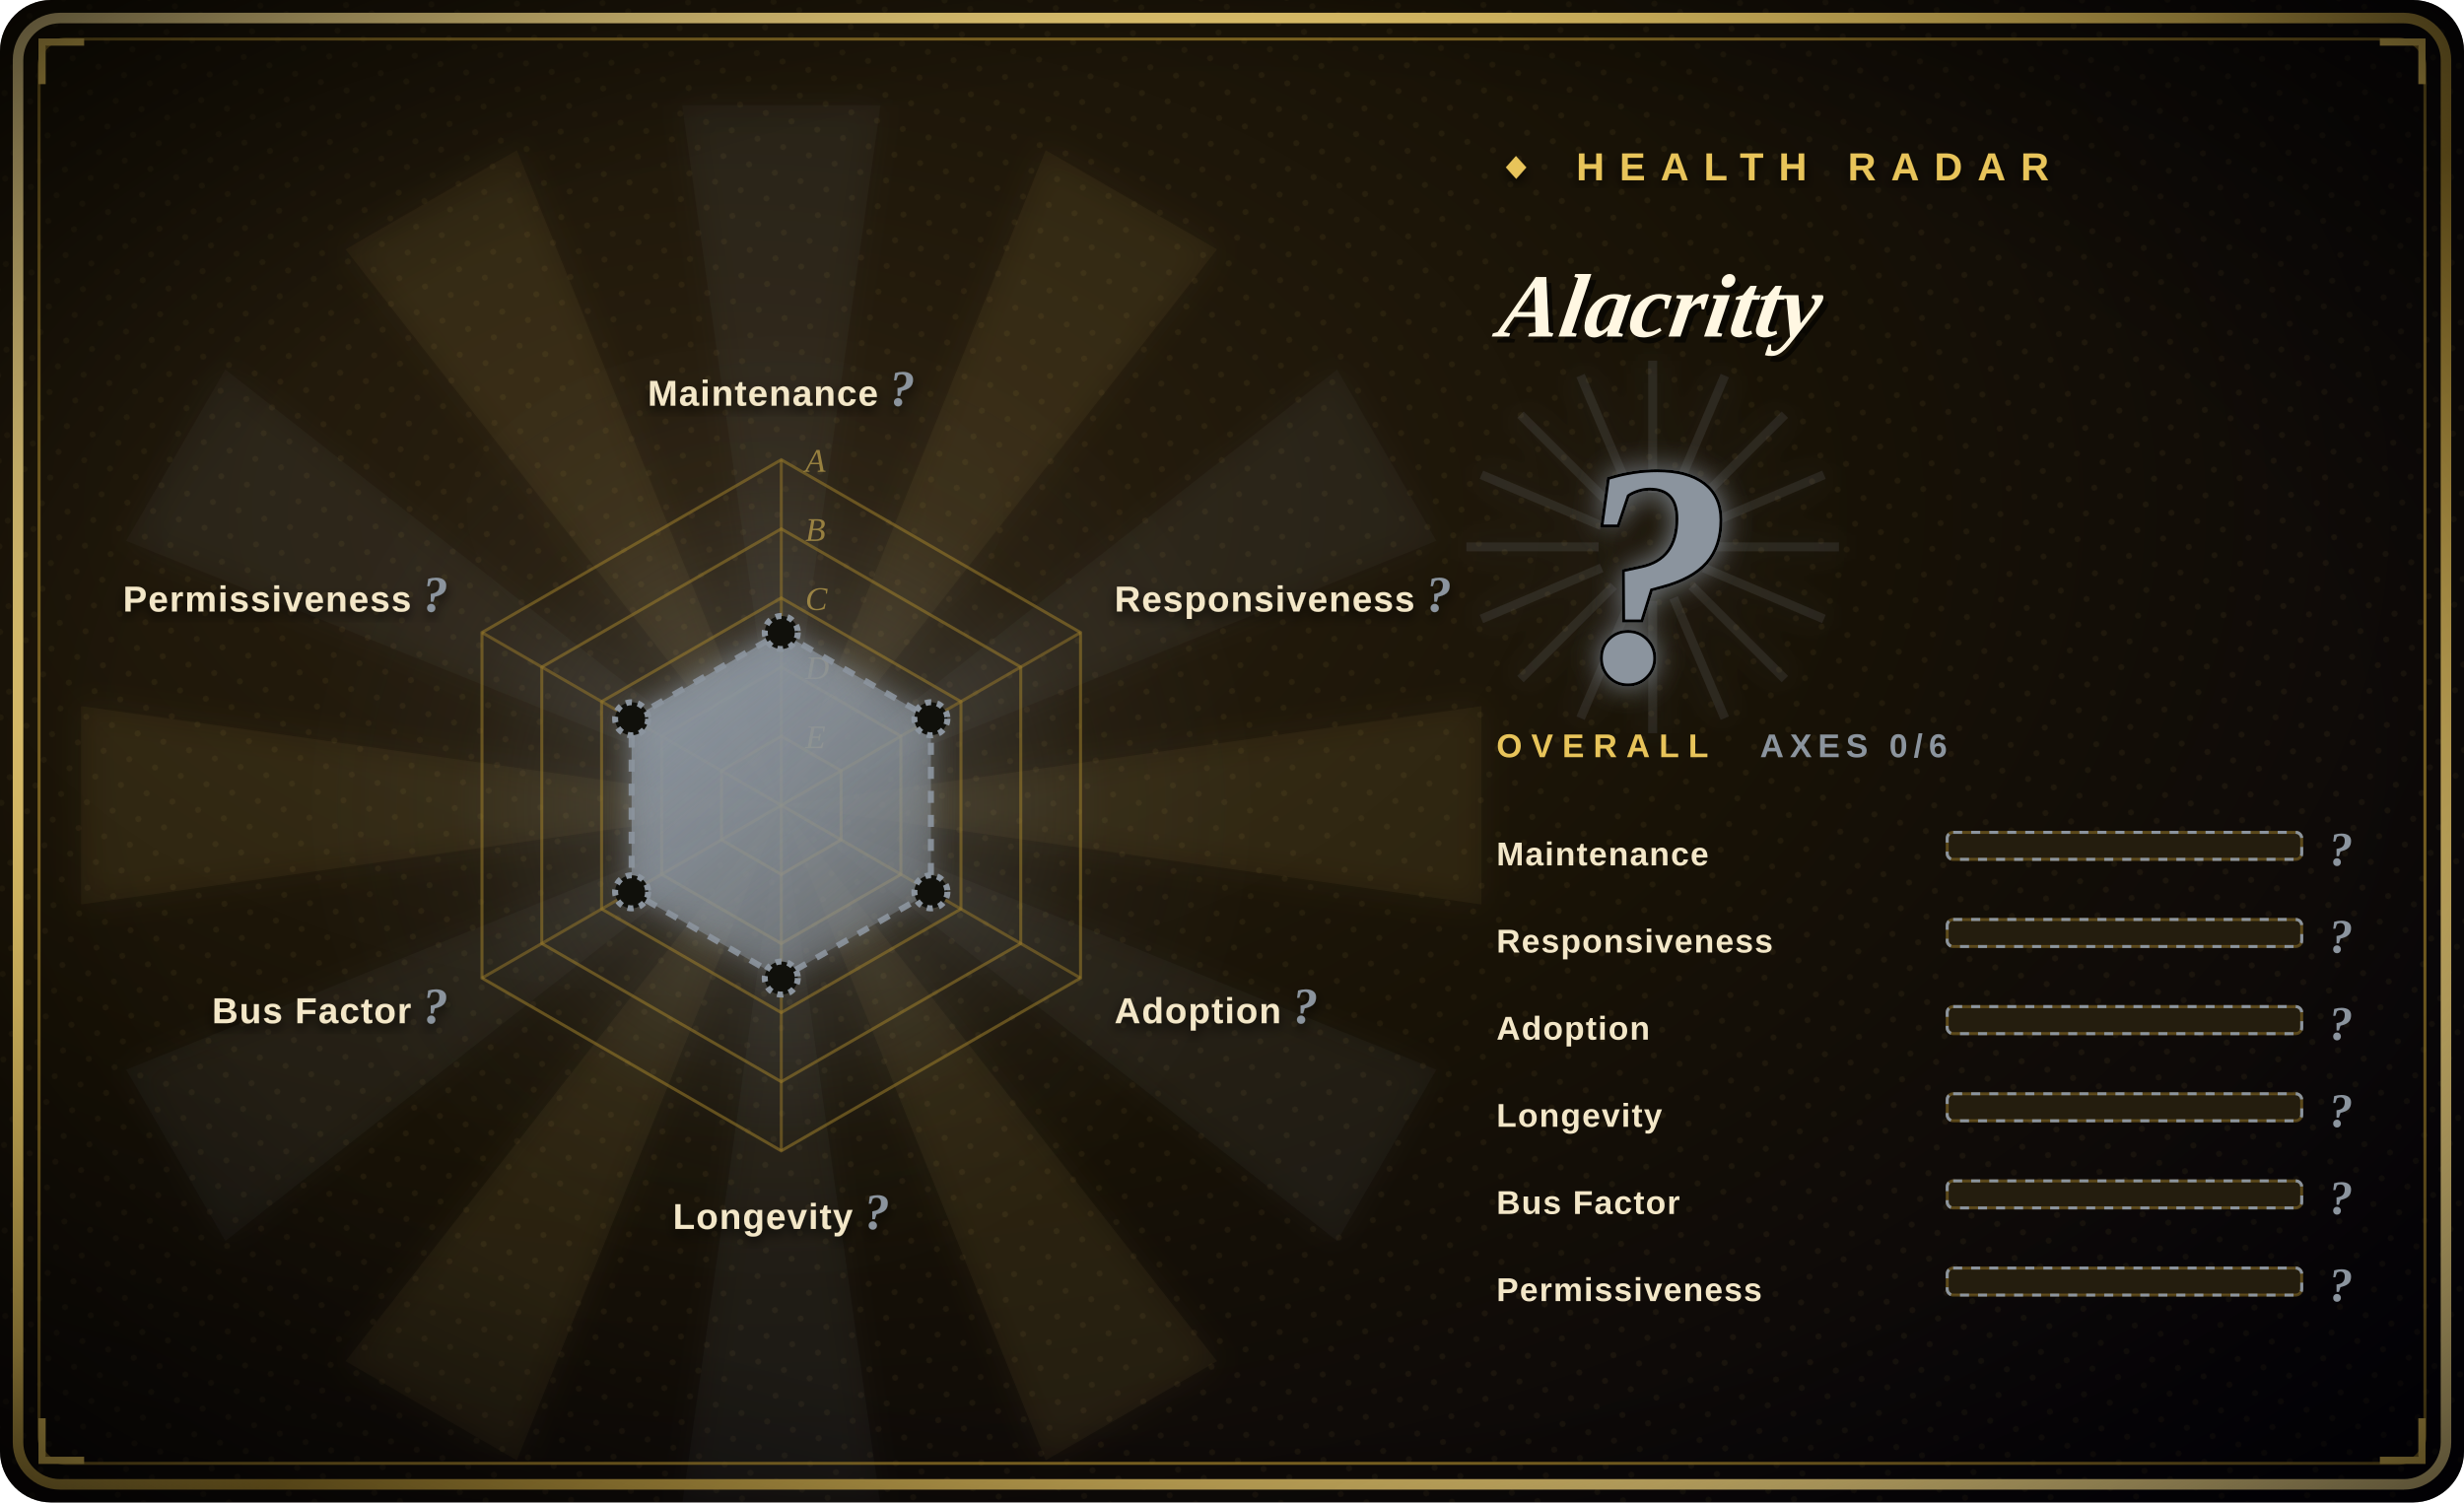
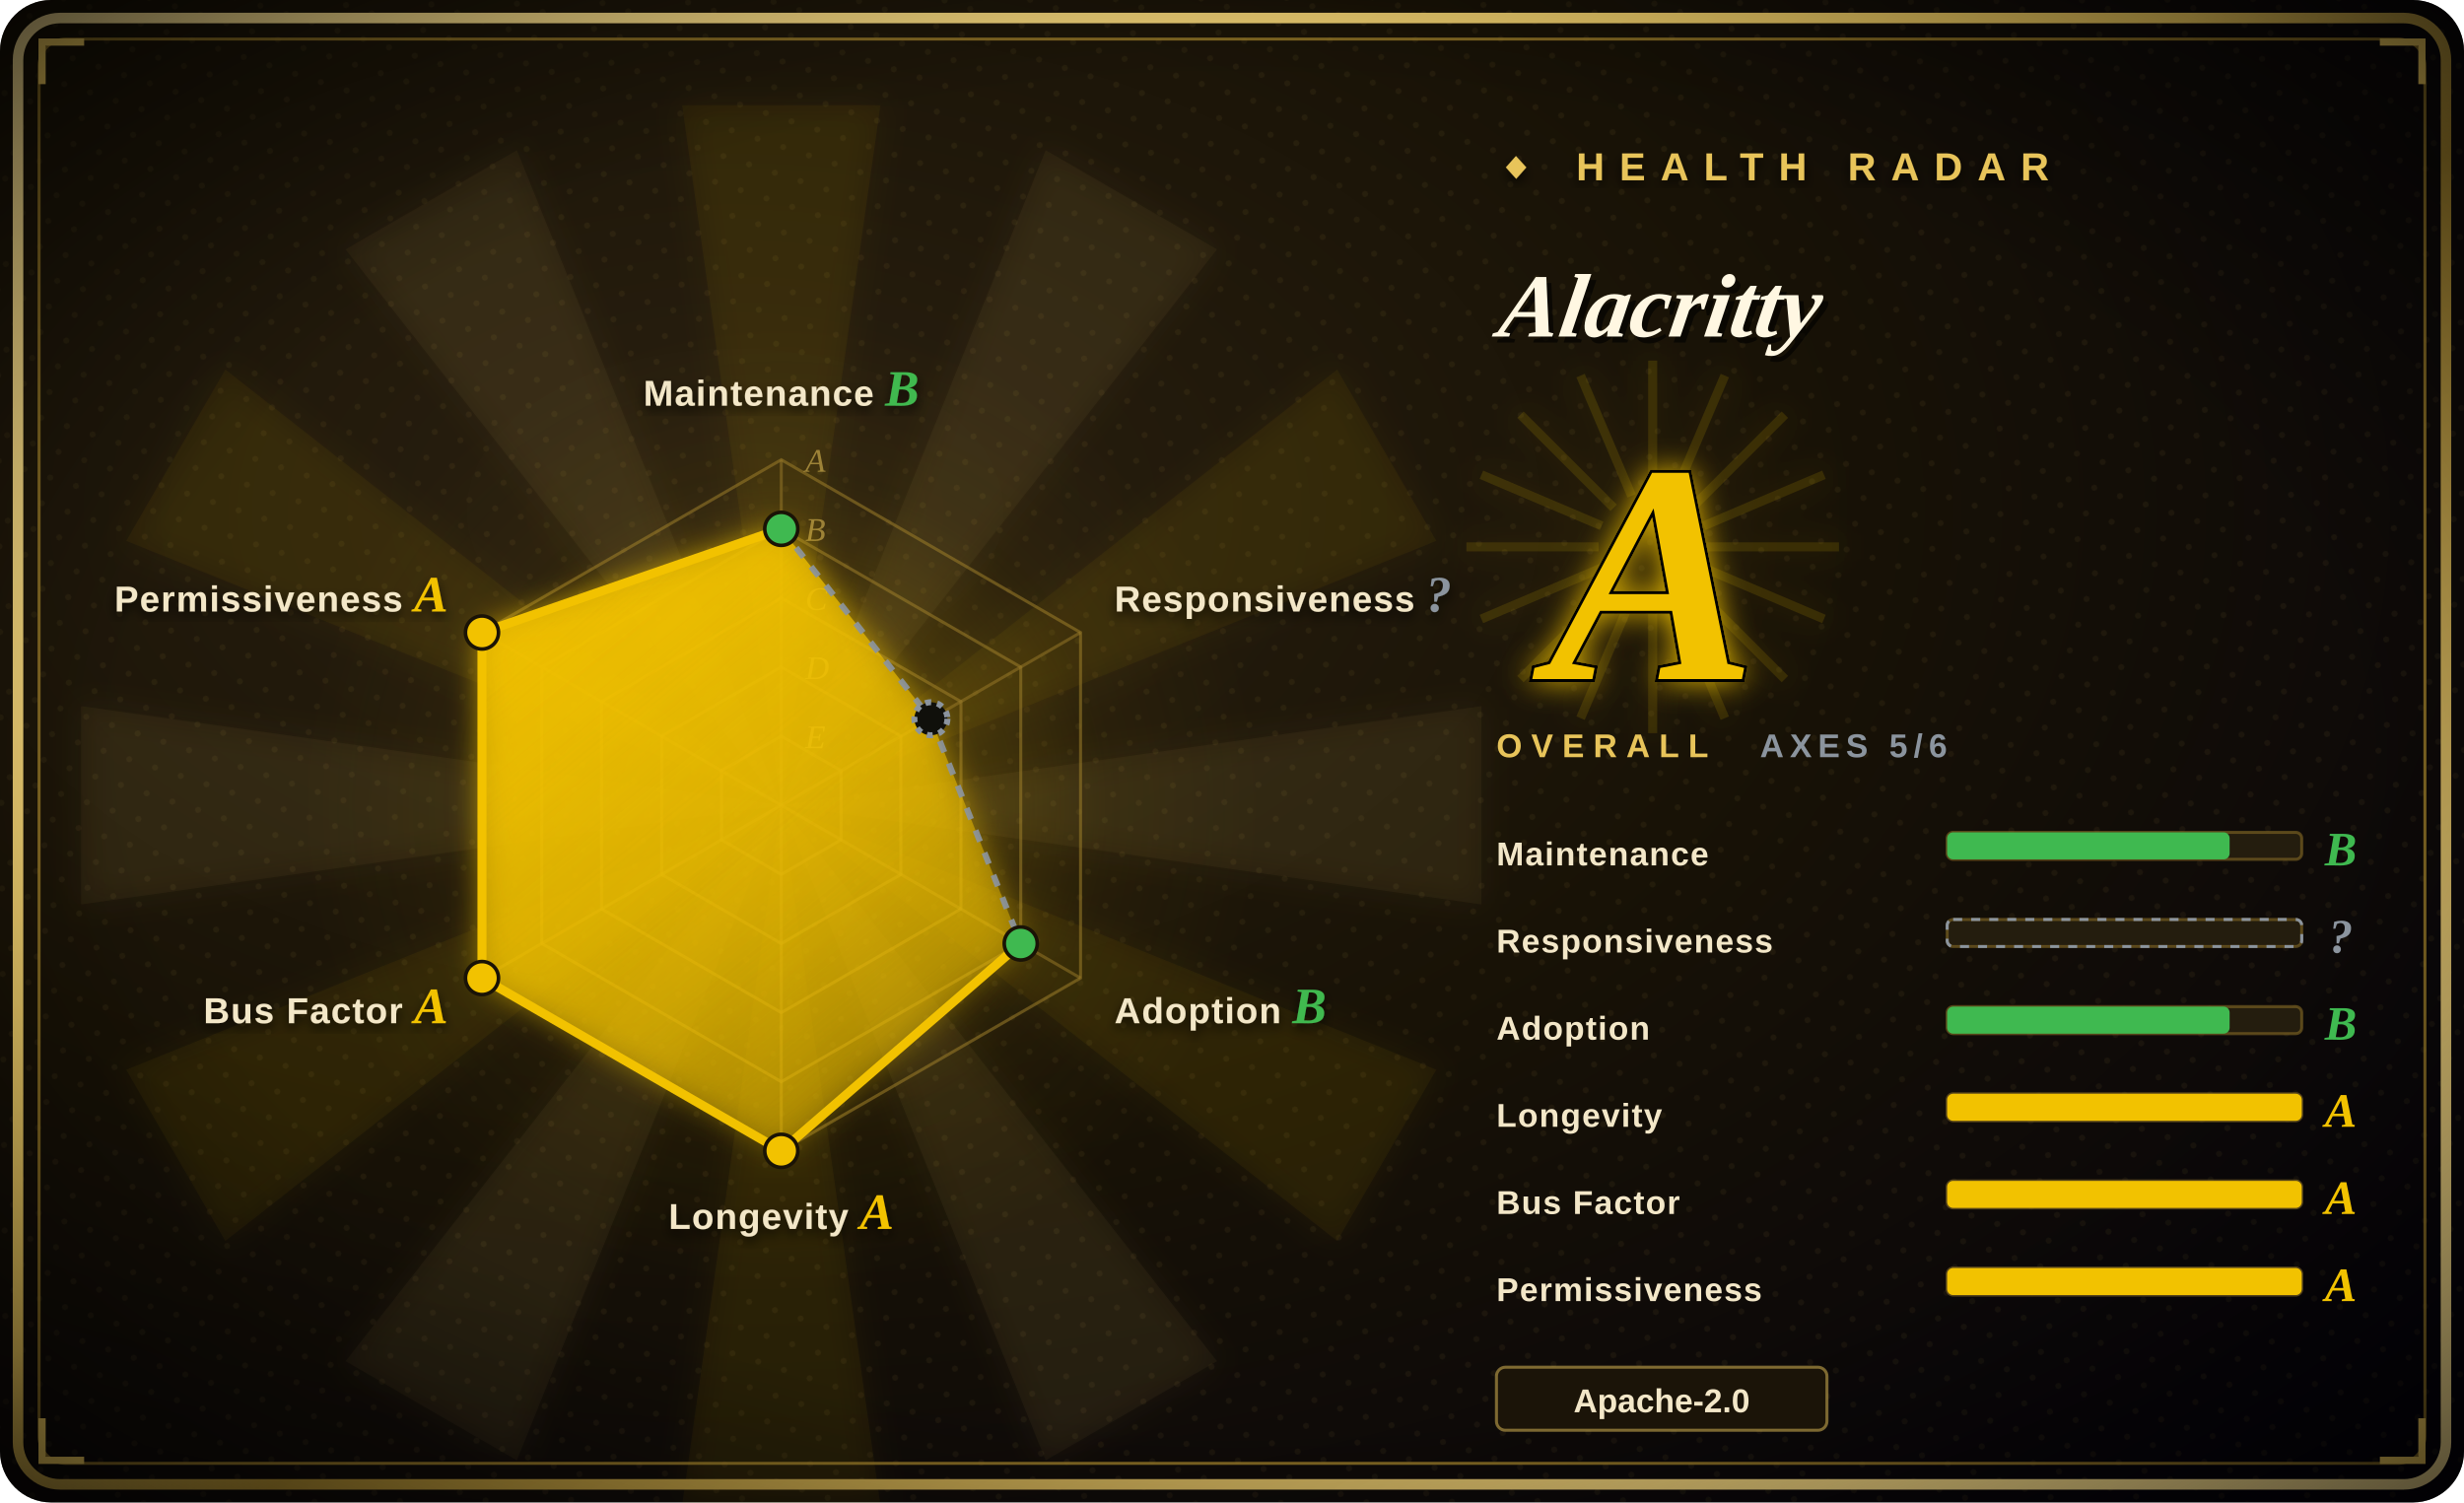
<svg xmlns="http://www.w3.org/2000/svg" width="820" height="500" viewBox="0 0 820 500">
  <defs>
    <radialGradient id="bg" cx="30%" cy="34%" r="90%">
      <stop offset="0%" stop-color="#2a2010" />
      <stop offset="48%" stop-color="#181206" />
      <stop offset="100%" stop-color="#05030a" />
    </radialGradient>
    <radialGradient id="vig" cx="50%" cy="50%" r="72%">
      <stop offset="62%" stop-color="#000000" stop-opacity="0" />
      <stop offset="100%" stop-color="#000000" stop-opacity="0.72" />
    </radialGradient>
    <linearGradient id="frame" x1="0" y1="0" x2="1" y2="1">
      <stop offset="0%" stop-color="#f6dd92" />
      <stop offset="45%" stop-color="#E8C45A" />
      <stop offset="55%" stop-color="#9c7d2a" />
      <stop offset="100%" stop-color="#f6dd92" />
    </linearGradient>
    <linearGradient id="poly" x1="0" y1="0" x2="0.7" y2="1">
-       <stop offset="0%" stop-color="#8B949E" stop-opacity="0.92" />
-       <stop offset="100%" stop-color="#8B949E" stop-opacity="0.34" />
+       <stop offset="0%" stop-color="#F2C200" stop-opacity="0.92" />
+       <stop offset="100%" stop-color="#F2C200" stop-opacity="0.34" />
    </linearGradient>
    <radialGradient id="halo" cx="50%" cy="50%" r="50%">
-       <stop offset="0%" stop-color="#8B949E" stop-opacity="0.34" />
-       <stop offset="68%" stop-color="#8B949E" stop-opacity="0.04" />
-       <stop offset="100%" stop-color="#8B949E" stop-opacity="0" />
+       <stop offset="0%" stop-color="#F2C200" stop-opacity="0.34" />
+       <stop offset="68%" stop-color="#F2C200" stop-opacity="0.04" />
+       <stop offset="100%" stop-color="#F2C200" stop-opacity="0" />
    </radialGradient>
    <filter id="glow" x="-60%" y="-60%" width="220%" height="220%">
      <feGaussianBlur stdDeviation="5" result="b" />
      <feMerge>
        <feMergeNode in="b" />
        <feMergeNode in="SourceGraphic" />
      </feMerge>
    </filter>
    <filter id="soft" x="-30%" y="-30%" width="160%" height="160%">
      <feDropShadow dx="0" dy="2" stdDeviation="2" flood-color="#000" flood-opacity="0.7" />
    </filter>
    <pattern id="halftone" width="9" height="9" patternUnits="userSpaceOnUse" patternTransform="rotate(18)">
      <circle cx="2" cy="2" r="1" fill="#E8C45A" fill-opacity="0.06" />
    </pattern>
  </defs>
  <rect width="820" height="500" rx="17" fill="url(#bg)" />
  <rect width="820" height="500" rx="17" fill="url(#halftone)" />
  <g opacity="0.5" filter="url(#glow)">
    <path d="M260,268 L493,235 L493,301 Z" fill="#E8C45A" fill-opacity="0.10" />
-     <path d="M260,268 L478,356 L445,413 Z" fill="#8B949E" fill-opacity="0.10" />
+     <path d="M260,268 L478,356 L445,413 Z" fill="#F2C200" fill-opacity="0.10" />
    <path d="M260,268 L405,453 L348,486 Z" fill="#E8C45A" fill-opacity="0.10" />
-     <path d="M260,268 L293,501 L227,501 Z" fill="#8B949E" fill-opacity="0.10" />
+     <path d="M260,268 L293,501 L227,501 Z" fill="#F2C200" fill-opacity="0.10" />
    <path d="M260,268 L172,486 L115,453 Z" fill="#E8C45A" fill-opacity="0.10" />
-     <path d="M260,268 L75,413 L42,356 Z" fill="#8B949E" fill-opacity="0.10" />
+     <path d="M260,268 L75,413 L42,356 Z" fill="#F2C200" fill-opacity="0.10" />
    <path d="M260,268 L27,301 L27,235 Z" fill="#E8C45A" fill-opacity="0.10" />
-     <path d="M260,268 L42,180 L75,123 Z" fill="#8B949E" fill-opacity="0.10" />
+     <path d="M260,268 L42,180 L75,123 Z" fill="#F2C200" fill-opacity="0.10" />
    <path d="M260,268 L115,83 L172,50 Z" fill="#E8C45A" fill-opacity="0.10" />
-     <path d="M260,268 L227,35 L293,35 Z" fill="#8B949E" fill-opacity="0.10" />
+     <path d="M260,268 L227,35 L293,35 Z" fill="#F2C200" fill-opacity="0.10" />
    <path d="M260,268 L348,50 L405,83 Z" fill="#E8C45A" fill-opacity="0.10" />
-     <path d="M260,268 L445,123 L478,180 Z" fill="#8B949E" fill-opacity="0.10" />
+     <path d="M260,268 L445,123 L478,180 Z" fill="#F2C200" fill-opacity="0.10" />
  </g>
  <circle cx="260" cy="268" r="161" fill="url(#halo)" />
  <rect x="6" y="6" width="808" height="488" rx="14" fill="none" stroke="url(#frame)" stroke-width="3.5" />
  <rect x="13" y="13" width="794" height="474" rx="9" fill="none" stroke="#9c7d2a" stroke-width="1" stroke-opacity="0.8" />
  <path d="M14,28 L14,14 L28,14" fill="none" stroke="#E8C45A" stroke-width="2.4" />
  <path d="M806,28 L806,14 L792,14" fill="none" stroke="#E8C45A" stroke-width="2.4" />
  <path d="M14,472 L14,486 L28,486" fill="none" stroke="#E8C45A" stroke-width="2.4" />
  <path d="M806,472 L806,486 L792,486" fill="none" stroke="#E8C45A" stroke-width="2.4" />
  <rect width="820" height="500" rx="17" fill="url(#vig)" />
  <polygon points="260.0,153.0 359.6,210.5 359.6,325.5 260.0,383.0 160.4,325.5 160.4,210.5" fill="none" stroke="#9c7d2a" stroke-opacity="0.55" stroke-width="1" />
  <polygon points="260.0,176.0 339.7,222.0 339.7,314.0 260.0,360.0 180.3,314.0 180.3,222.0" fill="none" stroke="#9c7d2a" stroke-opacity="0.55" stroke-width="1" />
  <polygon points="260.0,199.0 319.8,233.5 319.8,302.5 260.0,337.0 200.2,302.5 200.2,233.5" fill="none" stroke="#9c7d2a" stroke-opacity="0.55" stroke-width="1" />
  <polygon points="260.0,222.0 299.8,245.0 299.8,291.0 260.0,314.0 220.2,291.0 220.2,245.0" fill="none" stroke="#9c7d2a" stroke-opacity="0.55" stroke-width="1" />
  <polygon points="260.0,245.0 279.9,256.5 279.9,279.5 260.0,291.0 240.1,279.5 240.1,256.5" fill="none" stroke="#9c7d2a" stroke-opacity="0.55" stroke-width="1" />
  <line x1="260" y1="268" x2="260.0" y2="153.0" stroke="#9c7d2a" stroke-opacity="0.5" stroke-width="1" />
  <line x1="260" y1="268" x2="359.6" y2="210.5" stroke="#9c7d2a" stroke-opacity="0.5" stroke-width="1" />
  <line x1="260" y1="268" x2="359.6" y2="325.5" stroke="#9c7d2a" stroke-opacity="0.5" stroke-width="1" />
  <line x1="260" y1="268" x2="260.0" y2="383.0" stroke="#9c7d2a" stroke-opacity="0.5" stroke-width="1" />
  <line x1="260" y1="268" x2="160.4" y2="325.5" stroke="#9c7d2a" stroke-opacity="0.5" stroke-width="1" />
  <line x1="260" y1="268" x2="160.4" y2="210.5" stroke="#9c7d2a" stroke-opacity="0.5" stroke-width="1" />
  <text x="268" y="157.0" font-size="11" font-style="italic" fill="#E8C45A" fill-opacity="0.55" font-family="'Georgia','Times New Roman',serif">A</text>
  <text x="268" y="180.0" font-size="11" font-style="italic" fill="#E8C45A" fill-opacity="0.55" font-family="'Georgia','Times New Roman',serif">B</text>
  <text x="268" y="203.0" font-size="11" font-style="italic" fill="#E8C45A" fill-opacity="0.55" font-family="'Georgia','Times New Roman',serif">C</text>
  <text x="268" y="226.0" font-size="11" font-style="italic" fill="#E8C45A" fill-opacity="0.55" font-family="'Georgia','Times New Roman',serif">D</text>
  <text x="268" y="249.0" font-size="11" font-style="italic" fill="#E8C45A" fill-opacity="0.55" font-family="'Georgia','Times New Roman',serif">E</text>
-   <polygon points="260.0,210.5 309.8,239.2 309.8,296.8 260.0,325.5 210.2,296.8 210.2,239.2" fill="url(#poly)" filter="url(#glow)" />
-   <line x1="260.0" y1="210.5" x2="309.8" y2="239.2" stroke="#8B949E" stroke-width="2" stroke-dasharray="4 4" stroke-opacity="0.92" />
-   <line x1="309.8" y1="239.2" x2="309.8" y2="296.8" stroke="#8B949E" stroke-width="2" stroke-dasharray="4 4" stroke-opacity="0.92" />
-   <line x1="309.8" y1="296.8" x2="260.0" y2="325.5" stroke="#8B949E" stroke-width="2" stroke-dasharray="4 4" stroke-opacity="0.92" />
-   <line x1="260.0" y1="325.5" x2="210.2" y2="296.8" stroke="#8B949E" stroke-width="2" stroke-dasharray="4 4" stroke-opacity="0.92" />
-   <line x1="210.2" y1="296.8" x2="210.2" y2="239.2" stroke="#8B949E" stroke-width="2" stroke-dasharray="4 4" stroke-opacity="0.92" />
-   <line x1="210.2" y1="239.2" x2="260.0" y2="210.5" stroke="#8B949E" stroke-width="2" stroke-dasharray="4 4" stroke-opacity="0.92" />
-   <circle cx="260.0" cy="210.5" r="5.5" fill="#10100b" stroke="#8B949E" stroke-width="2" stroke-dasharray="2 2" />
+   <polygon points="260.0,176.0 309.8,239.2 339.7,314.0 260.0,383.0 160.4,325.5 160.4,210.5" fill="url(#poly)" filter="url(#glow)" />
+   <line x1="260.0" y1="176.0" x2="309.8" y2="239.2" stroke="#8B949E" stroke-width="2" stroke-dasharray="4 4" stroke-opacity="0.92" />
+   <line x1="309.8" y1="239.2" x2="339.7" y2="314.0" stroke="#8B949E" stroke-width="2" stroke-dasharray="4 4" stroke-opacity="0.92" />
+   <line x1="339.7" y1="314.0" x2="260.0" y2="383.0" stroke="#F2C200" stroke-width="3" />
+   <line x1="260.0" y1="383.0" x2="160.4" y2="325.5" stroke="#F2C200" stroke-width="3" />
+   <line x1="160.4" y1="325.5" x2="160.4" y2="210.5" stroke="#F2C200" stroke-width="3" />
+   <line x1="160.4" y1="210.5" x2="260.0" y2="176.0" stroke="#F2C200" stroke-width="3" />
+   <circle cx="260.0" cy="176.0" r="5.5" fill="#3FB950" stroke="#1a1306" stroke-width="1.2" />
  <circle cx="309.8" cy="239.2" r="5.5" fill="#10100b" stroke="#8B949E" stroke-width="2" stroke-dasharray="2 2" />
-   <circle cx="309.8" cy="296.8" r="5.5" fill="#10100b" stroke="#8B949E" stroke-width="2" stroke-dasharray="2 2" />
-   <circle cx="260.0" cy="325.5" r="5.5" fill="#10100b" stroke="#8B949E" stroke-width="2" stroke-dasharray="2 2" />
-   <circle cx="210.2" cy="296.8" r="5.5" fill="#10100b" stroke="#8B949E" stroke-width="2" stroke-dasharray="2 2" />
-   <circle cx="210.2" cy="239.2" r="5.5" fill="#10100b" stroke="#8B949E" stroke-width="2" stroke-dasharray="2 2" />
-   <text x="260.0" y="135.0" font-size="12" font-weight="900" fill="#f3e7c8" text-anchor="middle" font-family="'Arial Black','Helvetica Neue',Arial,sans-serif" letter-spacing="0.4" filter="url(#soft)">Maintenance <tspan fill="#8B949E" font-family="'Georgia','Times New Roman',serif" font-style="italic" font-size="17">?</tspan>
+   <circle cx="339.7" cy="314.0" r="5.5" fill="#3FB950" stroke="#1a1306" stroke-width="1.2" />
+   <circle cx="260.0" cy="383.0" r="5.5" fill="#F2C200" stroke="#1a1306" stroke-width="1.2" />
+   <circle cx="160.4" cy="325.5" r="5.5" fill="#F2C200" stroke="#1a1306" stroke-width="1.2" />
+   <circle cx="160.4" cy="210.5" r="5.5" fill="#F2C200" stroke="#1a1306" stroke-width="1.2" />
+   <text x="260.0" y="135.0" font-size="12" font-weight="900" fill="#f3e7c8" text-anchor="middle" font-family="'Arial Black','Helvetica Neue',Arial,sans-serif" letter-spacing="0.4" filter="url(#soft)">Maintenance <tspan fill="#3FB950" font-family="'Georgia','Times New Roman',serif" font-style="italic" font-size="17">B</tspan>
  </text>
  <text x="370.9" y="203.5" font-size="12" font-weight="900" fill="#f3e7c8" text-anchor="start" font-family="'Arial Black','Helvetica Neue',Arial,sans-serif" letter-spacing="0.4" filter="url(#soft)">Responsiveness <tspan fill="#8B949E" font-family="'Georgia','Times New Roman',serif" font-style="italic" font-size="17">?</tspan>
  </text>
-   <text x="370.9" y="340.5" font-size="12" font-weight="900" fill="#f3e7c8" text-anchor="start" font-family="'Arial Black','Helvetica Neue',Arial,sans-serif" letter-spacing="0.4" filter="url(#soft)">Adoption <tspan fill="#8B949E" font-family="'Georgia','Times New Roman',serif" font-style="italic" font-size="17">?</tspan>
+   <text x="370.9" y="340.5" font-size="12" font-weight="900" fill="#f3e7c8" text-anchor="start" font-family="'Arial Black','Helvetica Neue',Arial,sans-serif" letter-spacing="0.4" filter="url(#soft)">Adoption <tspan fill="#3FB950" font-family="'Georgia','Times New Roman',serif" font-style="italic" font-size="17">B</tspan>
  </text>
-   <text x="260.0" y="409.0" font-size="12" font-weight="900" fill="#f3e7c8" text-anchor="middle" font-family="'Arial Black','Helvetica Neue',Arial,sans-serif" letter-spacing="0.4" filter="url(#soft)">Longevity <tspan fill="#8B949E" font-family="'Georgia','Times New Roman',serif" font-style="italic" font-size="17">?</tspan>
+   <text x="260.0" y="409.0" font-size="12" font-weight="900" fill="#f3e7c8" text-anchor="middle" font-family="'Arial Black','Helvetica Neue',Arial,sans-serif" letter-spacing="0.4" filter="url(#soft)">Longevity <tspan fill="#F2C200" font-family="'Georgia','Times New Roman',serif" font-style="italic" font-size="17">A</tspan>
  </text>
-   <text x="149.1" y="340.5" font-size="12" font-weight="900" fill="#f3e7c8" text-anchor="end" font-family="'Arial Black','Helvetica Neue',Arial,sans-serif" letter-spacing="0.4" filter="url(#soft)">Bus Factor <tspan fill="#8B949E" font-family="'Georgia','Times New Roman',serif" font-style="italic" font-size="17">?</tspan>
+   <text x="149.1" y="340.5" font-size="12" font-weight="900" fill="#f3e7c8" text-anchor="end" font-family="'Arial Black','Helvetica Neue',Arial,sans-serif" letter-spacing="0.4" filter="url(#soft)">Bus Factor <tspan fill="#F2C200" font-family="'Georgia','Times New Roman',serif" font-style="italic" font-size="17">A</tspan>
  </text>
-   <text x="149.1" y="203.5" font-size="12" font-weight="900" fill="#f3e7c8" text-anchor="end" font-family="'Arial Black','Helvetica Neue',Arial,sans-serif" letter-spacing="0.4" filter="url(#soft)">Permissiveness <tspan fill="#8B949E" font-family="'Georgia','Times New Roman',serif" font-style="italic" font-size="17">?</tspan>
+   <text x="149.1" y="203.5" font-size="12" font-weight="900" fill="#f3e7c8" text-anchor="end" font-family="'Arial Black','Helvetica Neue',Arial,sans-serif" letter-spacing="0.4" filter="url(#soft)">Permissiveness <tspan fill="#F2C200" font-family="'Georgia','Times New Roman',serif" font-style="italic" font-size="17">A</tspan>
  </text>
  <text x="498" y="60" font-size="13" letter-spacing="5" fill="#E8C45A" font-weight="900" font-family="'Arial Black','Helvetica Neue',Arial,sans-serif" filter="url(#soft)">◆ HEALTH RADAR</text>
  <g transform="translate(498,112) skewX(-9)">
    <text x="2" y="2" font-size="30" font-weight="900" font-style="italic" fill="#000" fill-opacity="0.6" font-family="'Georgia','Times New Roman',serif">Alacritty</text>
    <text x="0" y="0" font-size="30" font-weight="900" font-style="italic" fill="#fff7e2" font-family="'Georgia','Times New Roman',serif">Alacritty</text>
  </g>
  <line x1="498" y1="124" x2="648" y2="124" stroke="url(#frame)" stroke-width="2" />
  <g opacity="0.85" filter="url(#glow)">
-     <line x1="568" y1="182" x2="612" y2="182" stroke="#8B949E" stroke-opacity="0.16" stroke-width="3" />
-     <line x1="567" y1="189" x2="607" y2="206" stroke="#8B949E" stroke-opacity="0.16" stroke-width="3" />
-     <line x1="563" y1="195" x2="594" y2="226" stroke="#8B949E" stroke-opacity="0.16" stroke-width="3" />
-     <line x1="557" y1="199" x2="574" y2="239" stroke="#8B949E" stroke-opacity="0.16" stroke-width="3" />
-     <line x1="550" y1="200" x2="550" y2="244" stroke="#8B949E" stroke-opacity="0.16" stroke-width="3" />
-     <line x1="543" y1="199" x2="526" y2="239" stroke="#8B949E" stroke-opacity="0.16" stroke-width="3" />
-     <line x1="537" y1="195" x2="506" y2="226" stroke="#8B949E" stroke-opacity="0.16" stroke-width="3" />
-     <line x1="533" y1="189" x2="493" y2="206" stroke="#8B949E" stroke-opacity="0.16" stroke-width="3" />
-     <line x1="532" y1="182" x2="488" y2="182" stroke="#8B949E" stroke-opacity="0.16" stroke-width="3" />
-     <line x1="533" y1="175" x2="493" y2="158" stroke="#8B949E" stroke-opacity="0.16" stroke-width="3" />
-     <line x1="537" y1="169" x2="506" y2="138" stroke="#8B949E" stroke-opacity="0.16" stroke-width="3" />
-     <line x1="543" y1="165" x2="526" y2="125" stroke="#8B949E" stroke-opacity="0.16" stroke-width="3" />
-     <line x1="550" y1="164" x2="550" y2="120" stroke="#8B949E" stroke-opacity="0.16" stroke-width="3" />
-     <line x1="557" y1="165" x2="574" y2="125" stroke="#8B949E" stroke-opacity="0.16" stroke-width="3" />
-     <line x1="563" y1="169" x2="594" y2="138" stroke="#8B949E" stroke-opacity="0.16" stroke-width="3" />
-     <line x1="567" y1="175" x2="607" y2="158" stroke="#8B949E" stroke-opacity="0.16" stroke-width="3" />
+     <line x1="568" y1="182" x2="612" y2="182" stroke="#F2C200" stroke-opacity="0.16" stroke-width="3" />
+     <line x1="567" y1="189" x2="607" y2="206" stroke="#F2C200" stroke-opacity="0.16" stroke-width="3" />
+     <line x1="563" y1="195" x2="594" y2="226" stroke="#F2C200" stroke-opacity="0.16" stroke-width="3" />
+     <line x1="557" y1="199" x2="574" y2="239" stroke="#F2C200" stroke-opacity="0.16" stroke-width="3" />
+     <line x1="550" y1="200" x2="550" y2="244" stroke="#F2C200" stroke-opacity="0.16" stroke-width="3" />
+     <line x1="543" y1="199" x2="526" y2="239" stroke="#F2C200" stroke-opacity="0.16" stroke-width="3" />
+     <line x1="537" y1="195" x2="506" y2="226" stroke="#F2C200" stroke-opacity="0.16" stroke-width="3" />
+     <line x1="533" y1="189" x2="493" y2="206" stroke="#F2C200" stroke-opacity="0.16" stroke-width="3" />
+     <line x1="532" y1="182" x2="488" y2="182" stroke="#F2C200" stroke-opacity="0.16" stroke-width="3" />
+     <line x1="533" y1="175" x2="493" y2="158" stroke="#F2C200" stroke-opacity="0.16" stroke-width="3" />
+     <line x1="537" y1="169" x2="506" y2="138" stroke="#F2C200" stroke-opacity="0.16" stroke-width="3" />
+     <line x1="543" y1="165" x2="526" y2="125" stroke="#F2C200" stroke-opacity="0.16" stroke-width="3" />
+     <line x1="550" y1="164" x2="550" y2="120" stroke="#F2C200" stroke-opacity="0.16" stroke-width="3" />
+     <line x1="557" y1="165" x2="574" y2="125" stroke="#F2C200" stroke-opacity="0.16" stroke-width="3" />
+     <line x1="563" y1="169" x2="594" y2="138" stroke="#F2C200" stroke-opacity="0.16" stroke-width="3" />
+     <line x1="567" y1="175" x2="607" y2="158" stroke="#F2C200" stroke-opacity="0.16" stroke-width="3" />
  </g>
-   <text x="550" y="226" font-size="104" font-weight="900" font-style="italic" text-anchor="middle" fill="#8B949E" stroke="#000" stroke-width="2" paint-order="stroke" font-family="'Georgia','Times New Roman',serif" filter="url(#glow)">?</text>
+   <text x="550" y="226" font-size="104" font-weight="900" font-style="italic" text-anchor="middle" fill="#F2C200" stroke="#000" stroke-width="2" paint-order="stroke" font-family="'Georgia','Times New Roman',serif" filter="url(#glow)">A</text>
  <text x="498" y="252" font-size="11" letter-spacing="3" fill="#E8C45A" font-family="'Arial Black','Helvetica Neue',Arial,sans-serif" font-weight="900">OVERALL</text>
-   <text x="648" y="252" font-size="11" letter-spacing="2" fill="#8B949E" font-family="'Arial Black','Helvetica Neue',Arial,sans-serif" font-weight="900" text-anchor="end">AXES 0/6</text>
+   <text x="648" y="252" font-size="11" letter-spacing="2" fill="#8B949E" font-family="'Arial Black','Helvetica Neue',Arial,sans-serif" font-weight="900" text-anchor="end">AXES 5/6</text>
  <text x="498" y="288" font-size="11" font-weight="900" fill="#f3e7c8" font-family="'Arial Black','Helvetica Neue',Arial,sans-serif" letter-spacing="0.4">Maintenance</text>
  <rect x="648" y="277" width="118" height="9" rx="2" fill="#241d0e" stroke="#9c7d2a" stroke-opacity="0.5" />
-   <rect x="648" y="277" width="118" height="9" rx="2" fill="none" stroke="#8B949E" stroke-dasharray="3 3" />
-   <text x="779" y="288" font-size="16" font-weight="900" font-style="italic" fill="#8B949E" font-family="'Georgia','Times New Roman',serif" text-anchor="middle">?</text>
+   <rect x="648" y="277" width="94" height="9" rx="2" fill="#3FB950" />
+   <text x="779" y="288" font-size="16" font-weight="900" font-style="italic" fill="#3FB950" font-family="'Georgia','Times New Roman',serif" text-anchor="middle">B</text>
  <text x="498" y="317" font-size="11" font-weight="900" fill="#f3e7c8" font-family="'Arial Black','Helvetica Neue',Arial,sans-serif" letter-spacing="0.4">Responsiveness</text>
  <rect x="648" y="306" width="118" height="9" rx="2" fill="#241d0e" stroke="#9c7d2a" stroke-opacity="0.5" />
  <rect x="648" y="306" width="118" height="9" rx="2" fill="none" stroke="#8B949E" stroke-dasharray="3 3" />
  <text x="779" y="317" font-size="16" font-weight="900" font-style="italic" fill="#8B949E" font-family="'Georgia','Times New Roman',serif" text-anchor="middle">?</text>
  <text x="498" y="346" font-size="11" font-weight="900" fill="#f3e7c8" font-family="'Arial Black','Helvetica Neue',Arial,sans-serif" letter-spacing="0.4">Adoption</text>
  <rect x="648" y="335" width="118" height="9" rx="2" fill="#241d0e" stroke="#9c7d2a" stroke-opacity="0.5" />
-   <rect x="648" y="335" width="118" height="9" rx="2" fill="none" stroke="#8B949E" stroke-dasharray="3 3" />
-   <text x="779" y="346" font-size="16" font-weight="900" font-style="italic" fill="#8B949E" font-family="'Georgia','Times New Roman',serif" text-anchor="middle">?</text>
+   <rect x="648" y="335" width="94" height="9" rx="2" fill="#3FB950" />
+   <text x="779" y="346" font-size="16" font-weight="900" font-style="italic" fill="#3FB950" font-family="'Georgia','Times New Roman',serif" text-anchor="middle">B</text>
  <text x="498" y="375" font-size="11" font-weight="900" fill="#f3e7c8" font-family="'Arial Black','Helvetica Neue',Arial,sans-serif" letter-spacing="0.4">Longevity</text>
  <rect x="648" y="364" width="118" height="9" rx="2" fill="#241d0e" stroke="#9c7d2a" stroke-opacity="0.5" />
-   <rect x="648" y="364" width="118" height="9" rx="2" fill="none" stroke="#8B949E" stroke-dasharray="3 3" />
-   <text x="779" y="375" font-size="16" font-weight="900" font-style="italic" fill="#8B949E" font-family="'Georgia','Times New Roman',serif" text-anchor="middle">?</text>
+   <rect x="648" y="364" width="118" height="9" rx="2" fill="#F2C200" />
+   <text x="779" y="375" font-size="16" font-weight="900" font-style="italic" fill="#F2C200" font-family="'Georgia','Times New Roman',serif" text-anchor="middle">A</text>
  <text x="498" y="404" font-size="11" font-weight="900" fill="#f3e7c8" font-family="'Arial Black','Helvetica Neue',Arial,sans-serif" letter-spacing="0.4">Bus Factor</text>
  <rect x="648" y="393" width="118" height="9" rx="2" fill="#241d0e" stroke="#9c7d2a" stroke-opacity="0.5" />
-   <rect x="648" y="393" width="118" height="9" rx="2" fill="none" stroke="#8B949E" stroke-dasharray="3 3" />
-   <text x="779" y="404" font-size="16" font-weight="900" font-style="italic" fill="#8B949E" font-family="'Georgia','Times New Roman',serif" text-anchor="middle">?</text>
+   <rect x="648" y="393" width="118" height="9" rx="2" fill="#F2C200" />
+   <text x="779" y="404" font-size="16" font-weight="900" font-style="italic" fill="#F2C200" font-family="'Georgia','Times New Roman',serif" text-anchor="middle">A</text>
  <text x="498" y="433" font-size="11" font-weight="900" fill="#f3e7c8" font-family="'Arial Black','Helvetica Neue',Arial,sans-serif" letter-spacing="0.4">Permissiveness</text>
  <rect x="648" y="422" width="118" height="9" rx="2" fill="#241d0e" stroke="#9c7d2a" stroke-opacity="0.5" />
-   <rect x="648" y="422" width="118" height="9" rx="2" fill="none" stroke="#8B949E" stroke-dasharray="3 3" />
-   <text x="779" y="433" font-size="16" font-weight="900" font-style="italic" fill="#8B949E" font-family="'Georgia','Times New Roman',serif" text-anchor="middle">?</text>
+   <rect x="648" y="422" width="118" height="9" rx="2" fill="#F2C200" />
+   <text x="779" y="433" font-size="16" font-weight="900" font-style="italic" fill="#F2C200" font-family="'Georgia','Times New Roman',serif" text-anchor="middle">A</text>
+   <rect x="498" y="455" width="110" height="21" rx="3" fill="#1b1408" stroke="#E8C45A" stroke-opacity="0.5" />
+   <text x="553.0" y="470" font-size="11" font-weight="700" fill="#f3e7c8" text-anchor="middle" font-family="'Arial Black','Helvetica Neue',Arial,sans-serif">Apache-2.0</text>
</svg>
